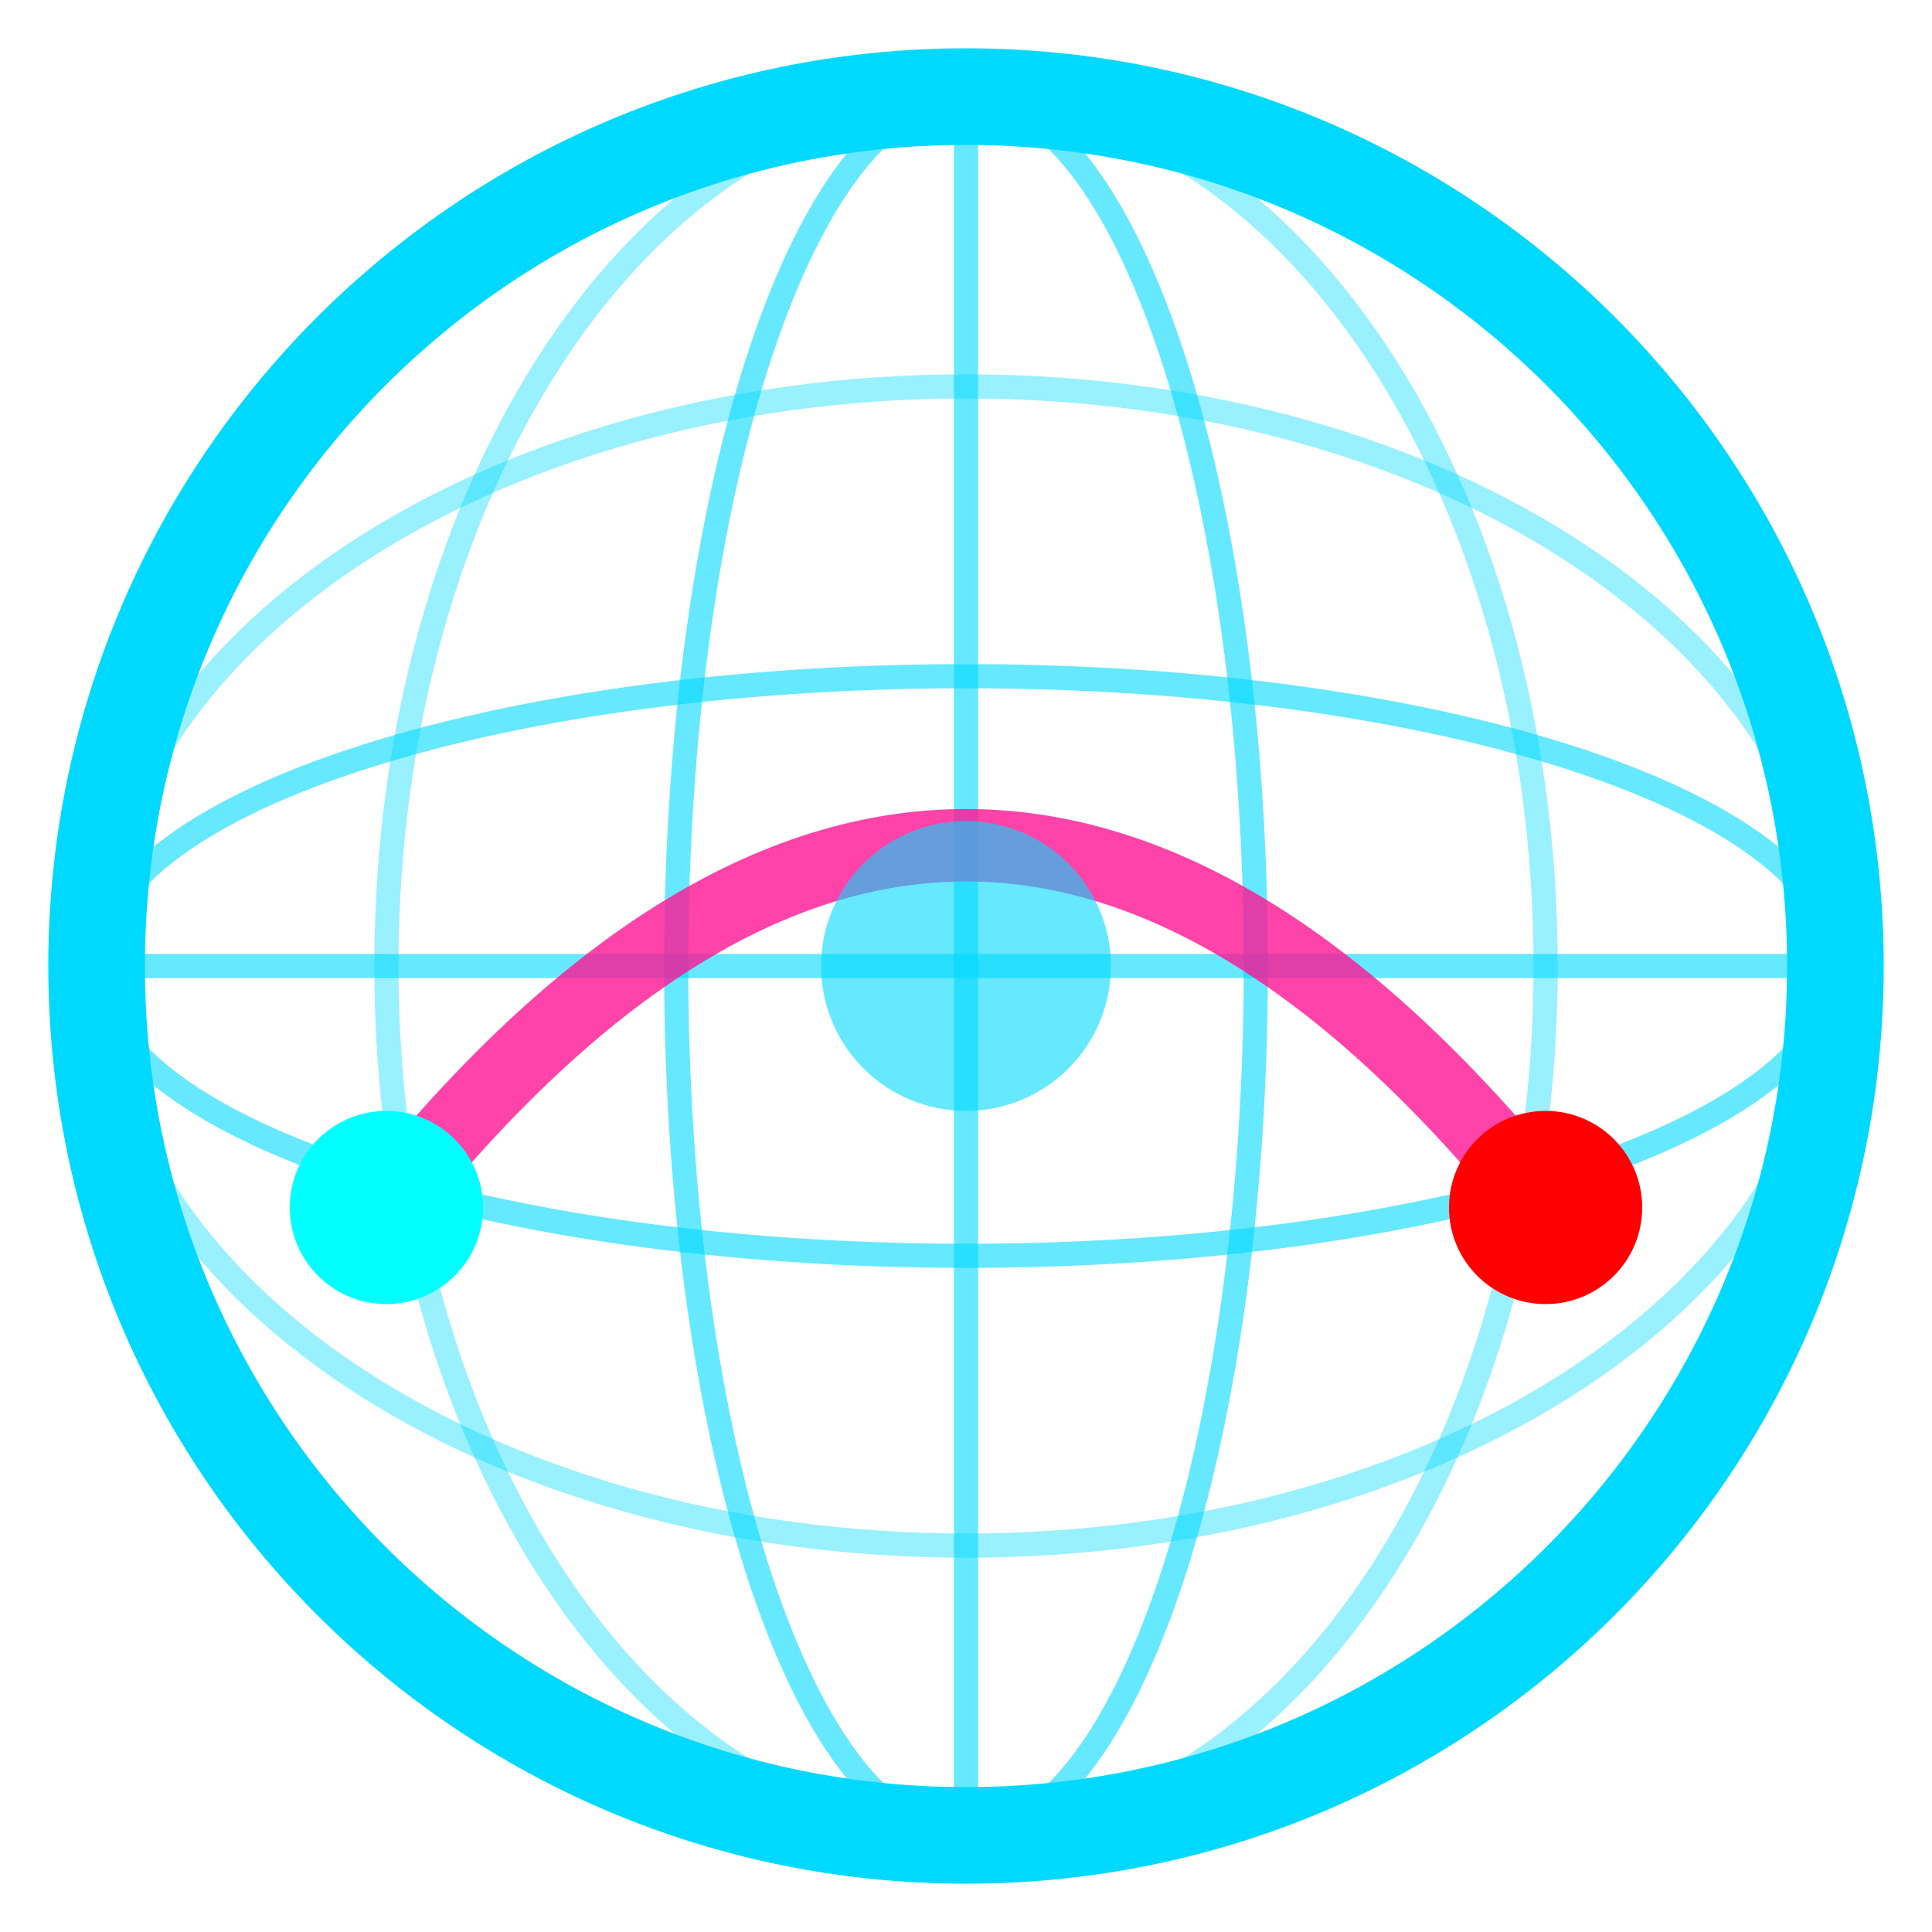
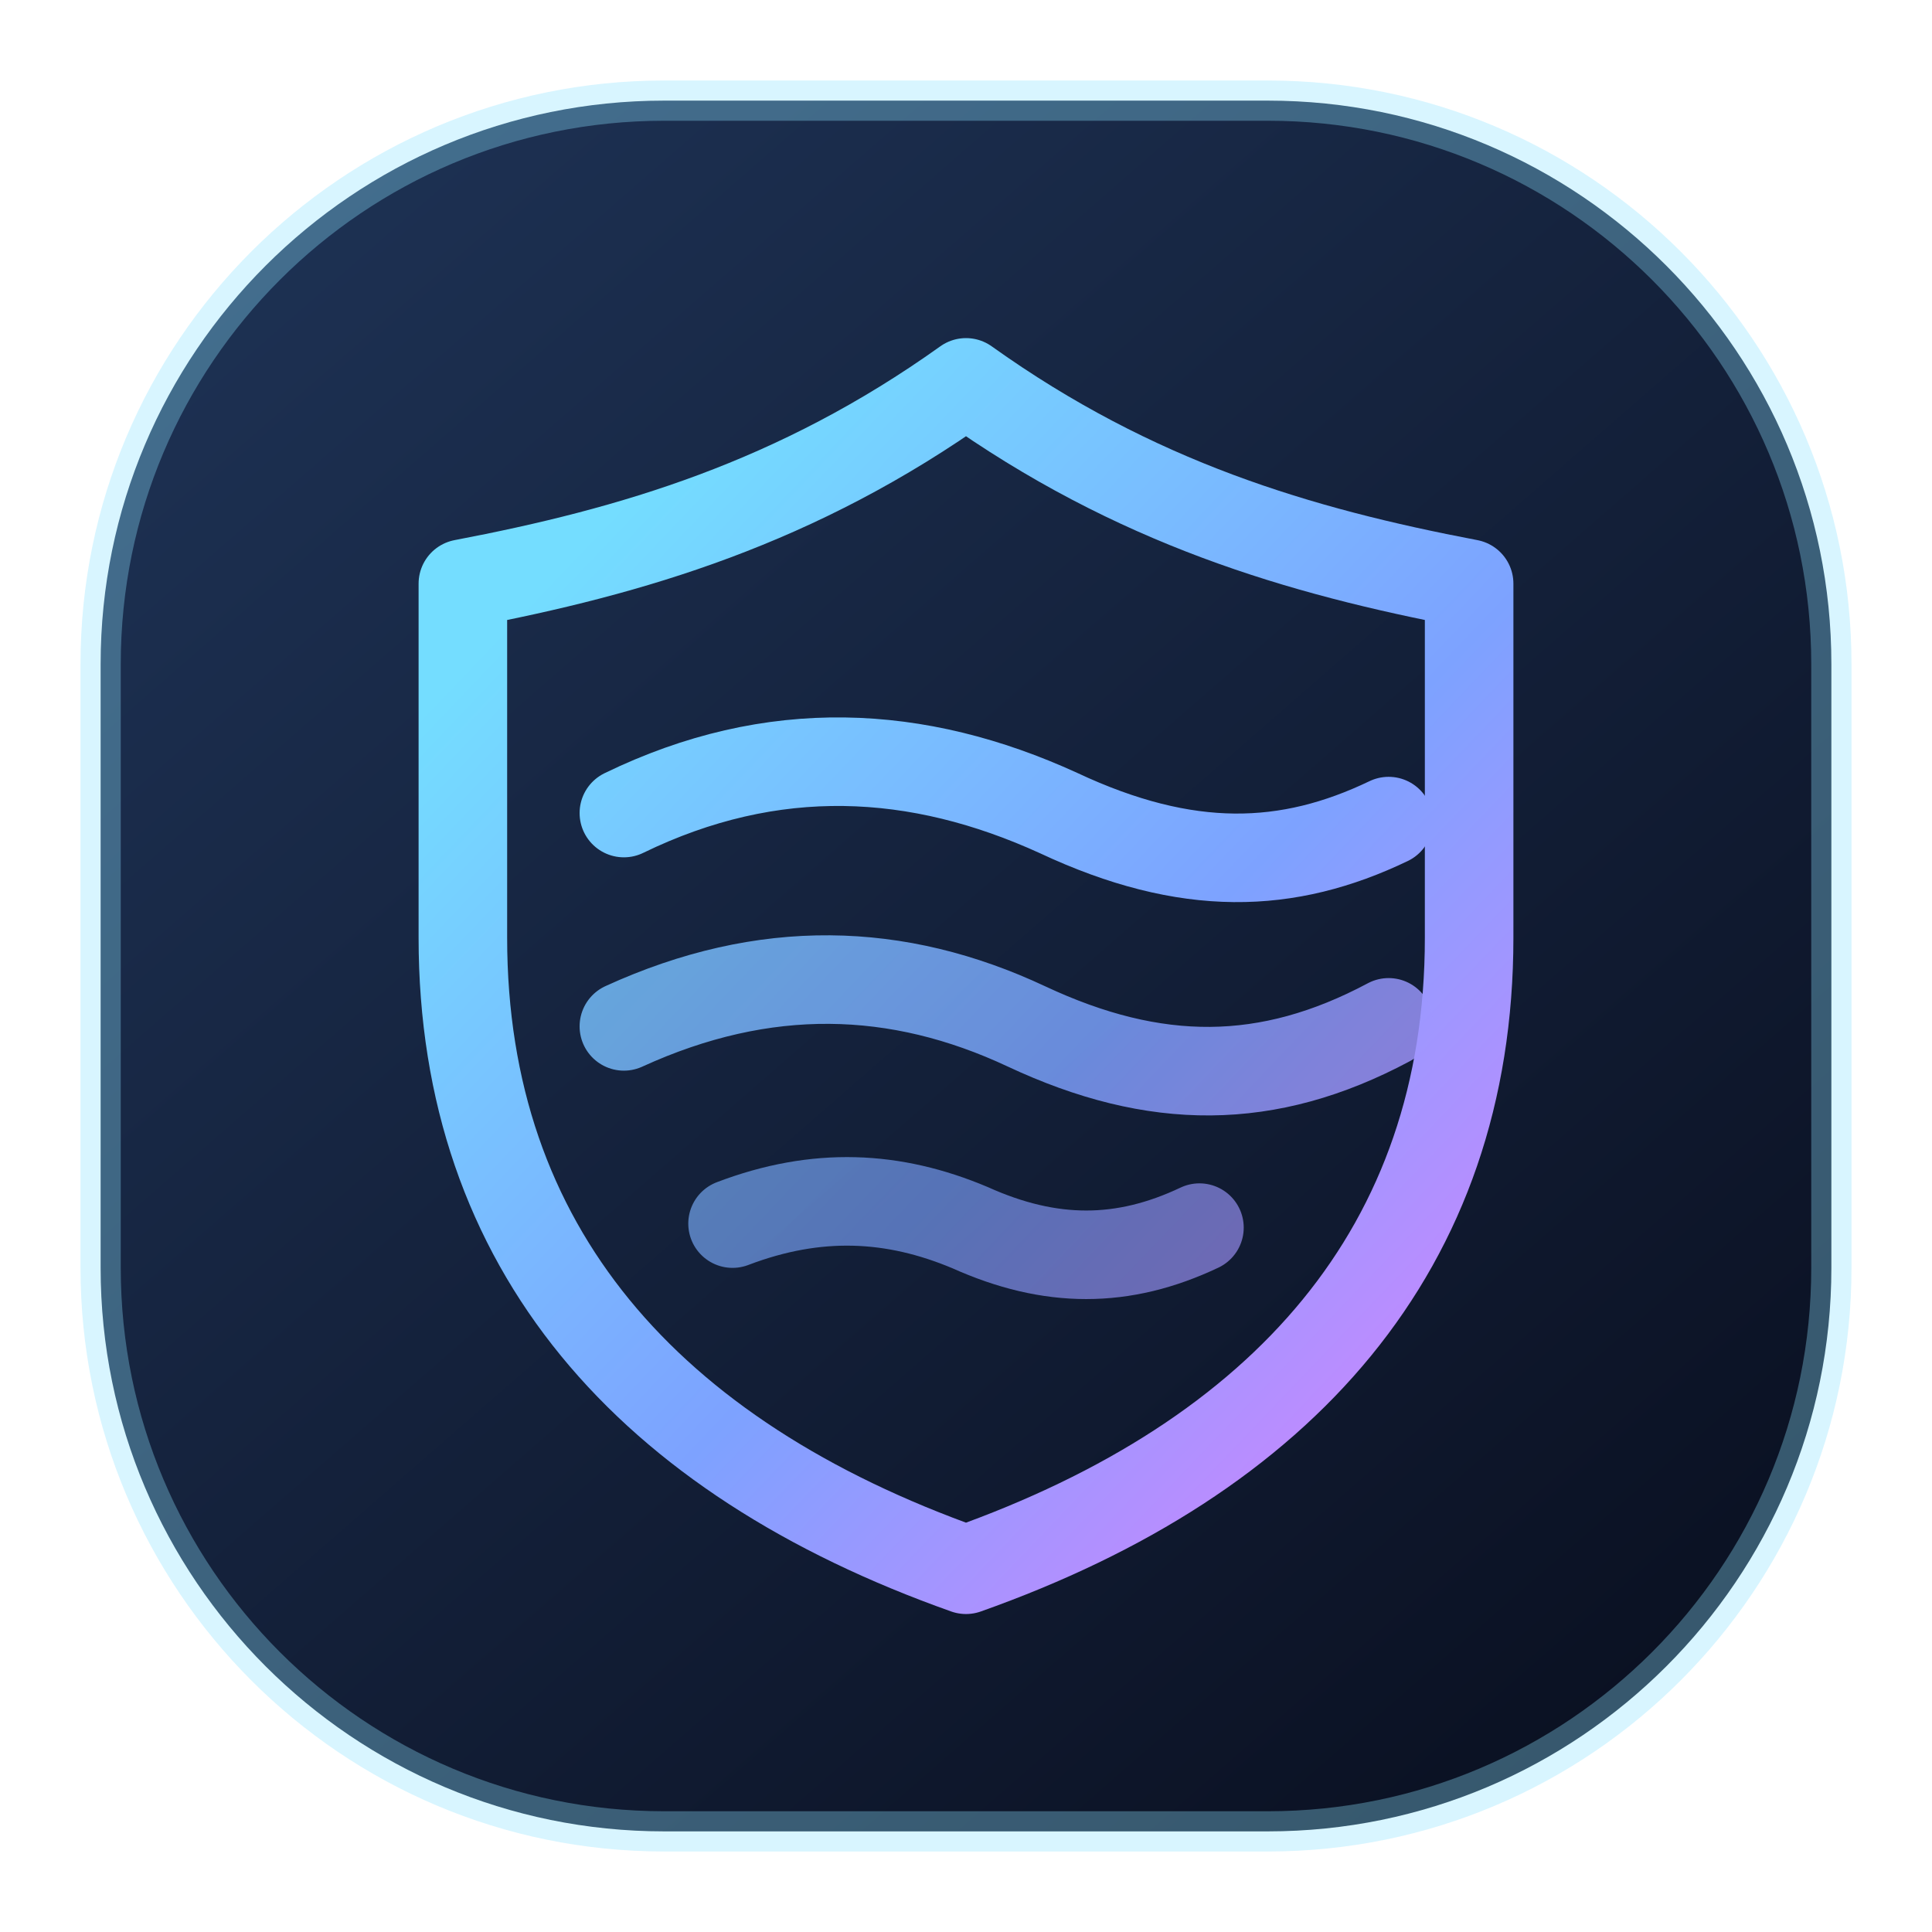
- <svg xmlns="http://www.w3.org/2000/svg" width="40" height="40" viewBox="0 0 40 40" fill="none">
-   <circle cx="20" cy="20" r="18" stroke="#00d9ff" stroke-width="2" fill="none" />
-   <ellipse cx="20" cy="20" rx="18" ry="6" stroke="#00d9ff" stroke-width="0.5" fill="none" opacity="0.6" />
-   <ellipse cx="20" cy="20" rx="18" ry="12" stroke="#00d9ff" stroke-width="0.5" fill="none" opacity="0.4" />
-   <ellipse cx="20" cy="20" rx="6" ry="18" stroke="#00d9ff" stroke-width="0.5" fill="none" opacity="0.6" />
-   <ellipse cx="20" cy="20" rx="12" ry="18" stroke="#00d9ff" stroke-width="0.5" fill="none" opacity="0.4" />
-   <line x1="20" y1="2" x2="20" y2="38" stroke="#00d9ff" stroke-width="0.5" opacity="0.6" />
-   <line x1="2" y1="20" x2="38" y2="20" stroke="#00d9ff" stroke-width="0.5" opacity="0.6" />
-   <path d="M 8 25 Q 20 10, 32 25" stroke="#ff1493" stroke-width="1.5" fill="none" opacity="0.8">
-     <animate attributeName="opacity" values="0.8;1;0.8" dur="2s" repeatCount="indefinite" />
-   </path>
-   <circle cx="8" cy="25" r="2" fill="#00FFFF">
-     <animate attributeName="r" values="2;3;2" dur="1.5s" repeatCount="indefinite" />
-   </circle>
-   <circle cx="32" cy="25" r="2" fill="#FF0000">
-     <animate attributeName="r" values="2;3;2" dur="1.5s" repeatCount="indefinite" begin="0.5s" />
-   </circle>
-   <circle cx="20" cy="20" r="3" fill="#00d9ff" opacity="0.6">
-     <animate attributeName="r" values="3;4;3" dur="2s" repeatCount="indefinite" />
-     <animate attributeName="opacity" values="0.6;1;0.6" dur="2s" repeatCount="indefinite" />
-   </circle>
+ <svg xmlns="http://www.w3.org/2000/svg" width="48" height="48" viewBox="0 0 48 48" fill="none">
+   <defs>
+     <linearGradient id="surface" x1="7" y1="5" x2="41" y2="44" gradientUnits="userSpaceOnUse">
+       <stop stop-color="#1D3153" />
+       <stop offset="1" stop-color="#0A1021" />
+     </linearGradient>
+     <linearGradient id="stream" x1="14" y1="14" x2="36" y2="35" gradientUnits="userSpaceOnUse">
+       <stop stop-color="#74DDFF" />
+       <stop offset="0.58" stop-color="#7DA2FF" />
+       <stop offset="1" stop-color="#C888FF" />
+     </linearGradient>
+   </defs>
+   <rect x="2.5" y="2.5" width="43" height="43" rx="14" fill="url(#surface)" stroke="#8DE4FF" stroke-opacity="0.34" />
+   <path d="M24 9.5C28.2 12.5 32.3 13.7 36.5 14.5V23.3C36.5 31 31.9 36.2 24 39C16.1 36.2 11.5 31 11.5 23.3V14.5C15.7 13.7 19.8 12.5 24 9.5Z" stroke="url(#stream)" stroke-width="2.2" stroke-linejoin="round" />
+   <path d="M15.5 20.2C19.2 18.4 22.8 18.6 26.3 20.2C29.5 21.7 32 21.6 34.5 20.4" stroke="url(#stream)" stroke-width="2.2" stroke-linecap="round" />
+   <path d="M15.5 25.5C19 23.9 22.3 24 25.5 25.5C28.7 27 31.5 27 34.5 25.4" stroke="url(#stream)" stroke-width="2.2" stroke-linecap="round" opacity="0.82" />
+   <path d="M18.2 30.4C20.3 29.6 22.2 29.7 24.1 30.5C26.1 31.4 27.9 31.4 29.8 30.5" stroke="url(#stream)" stroke-width="2.2" stroke-linecap="round" opacity="0.64" />
</svg>
